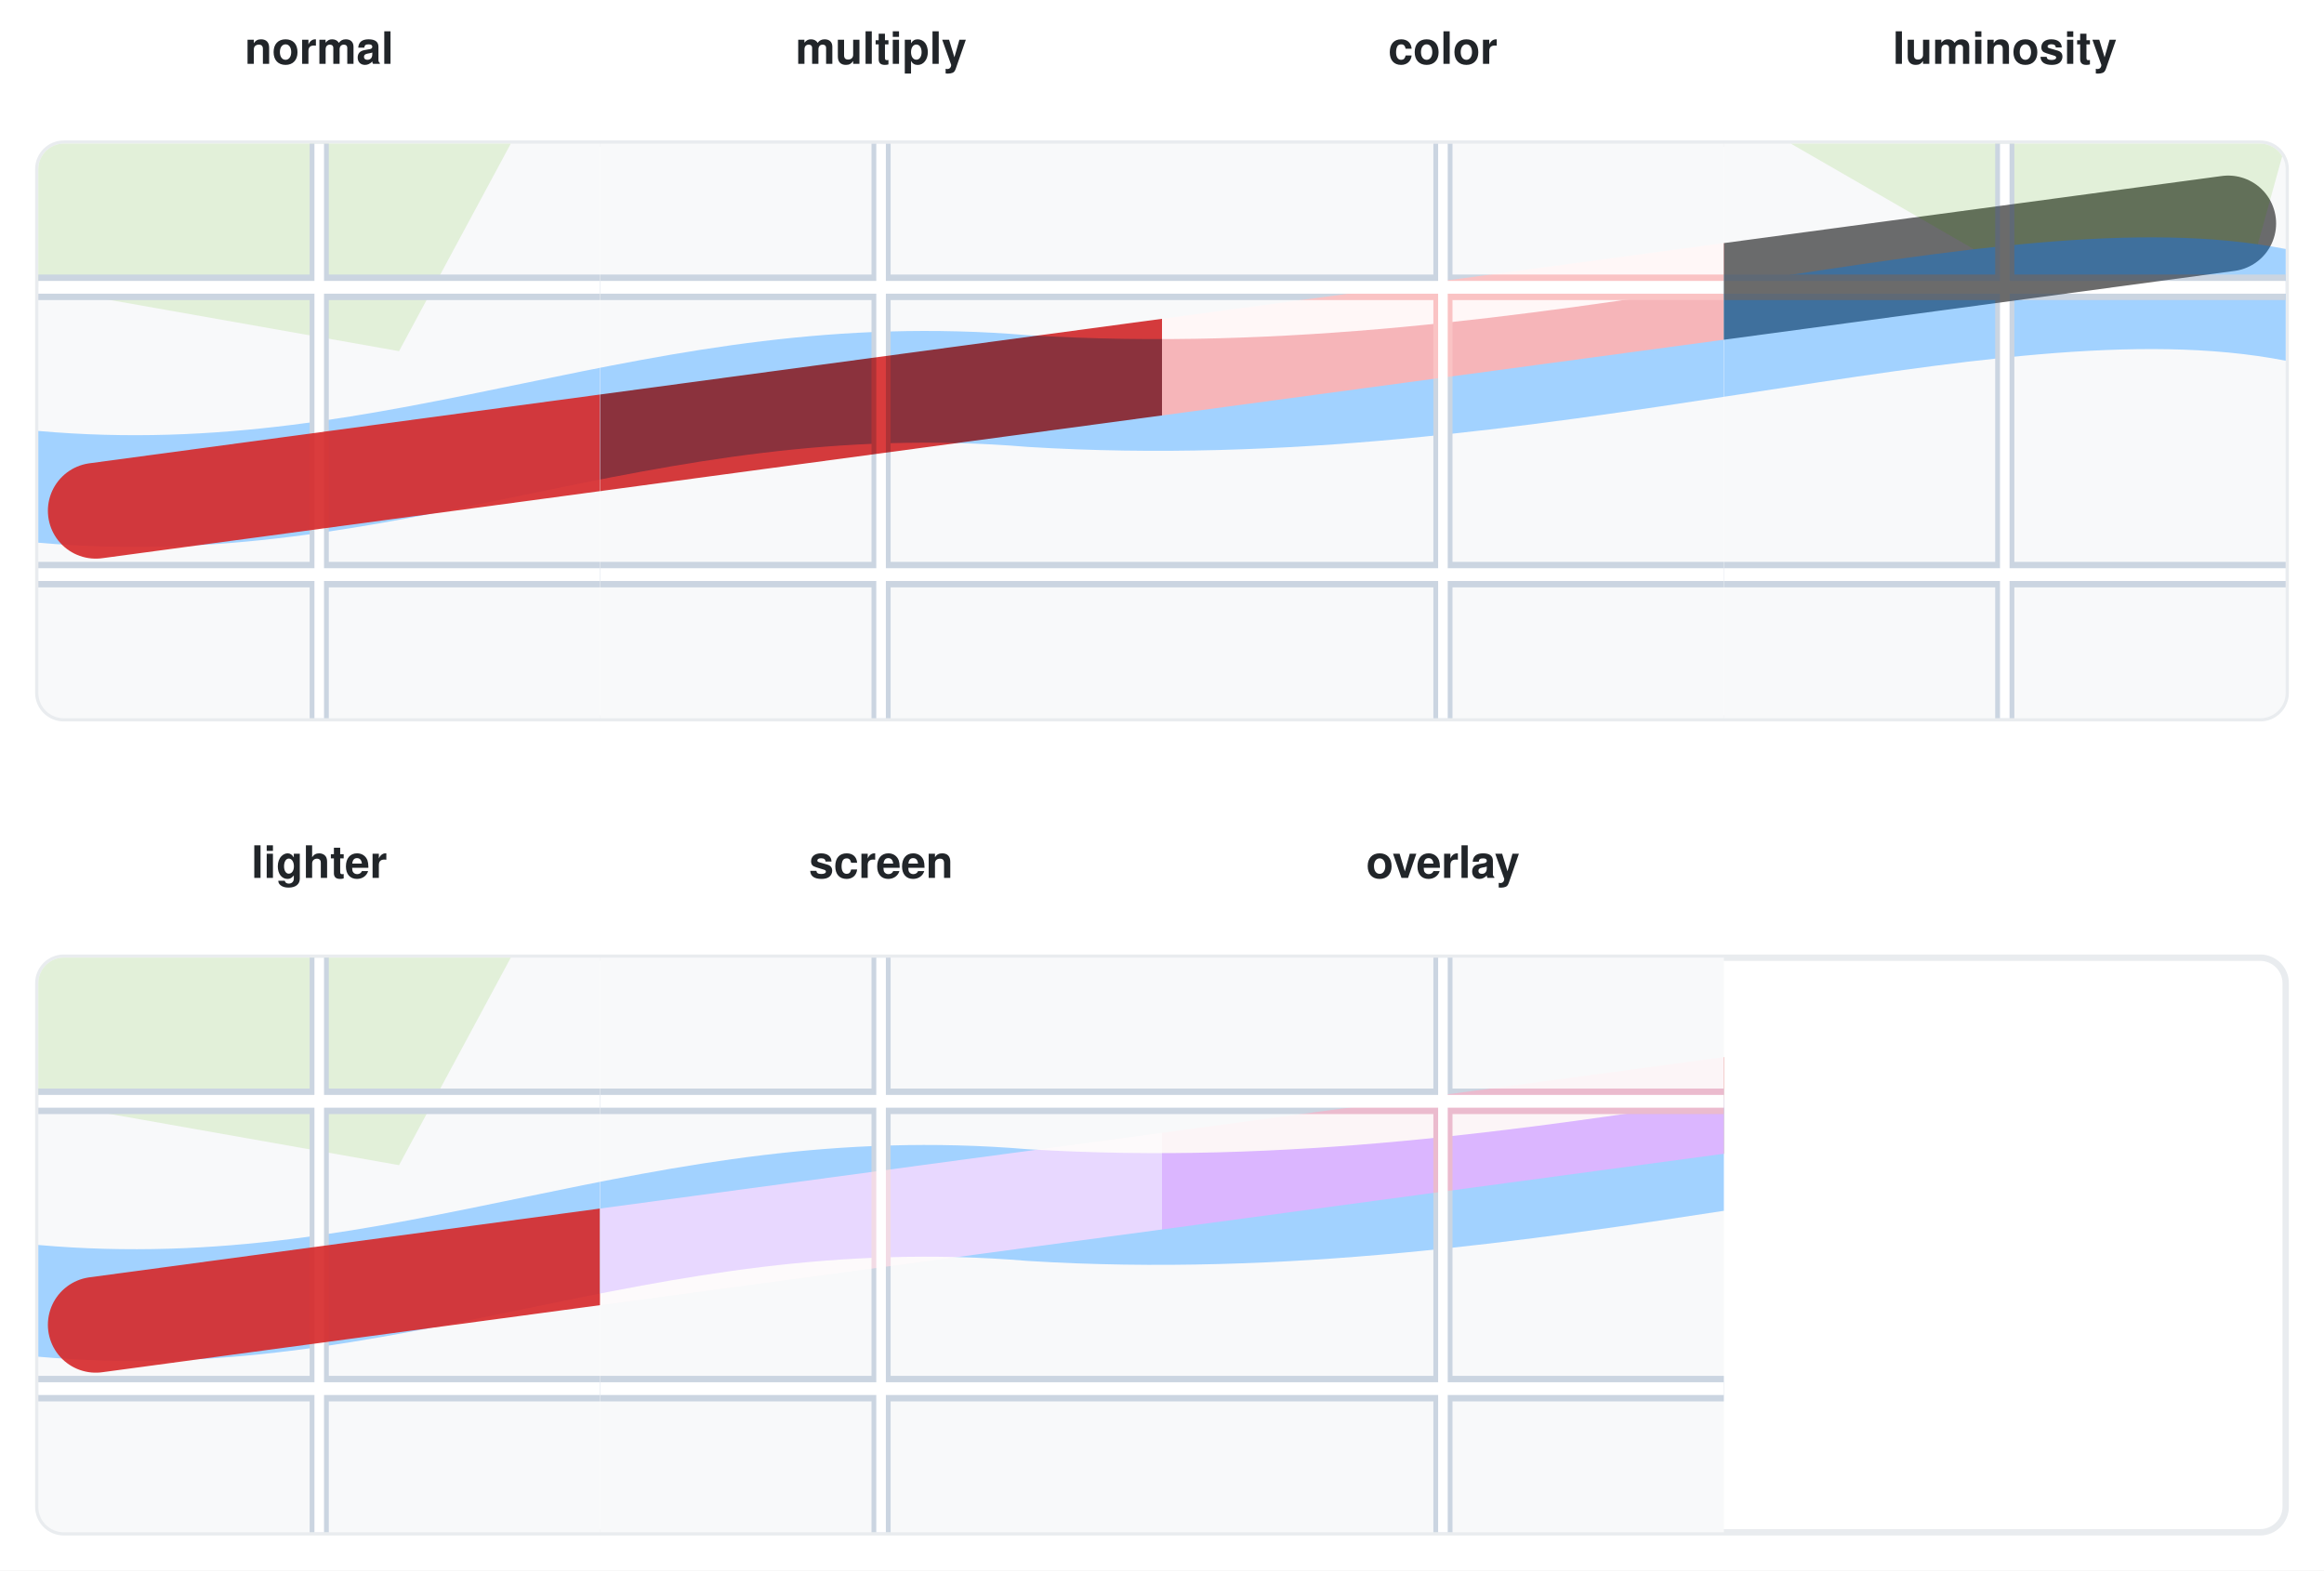
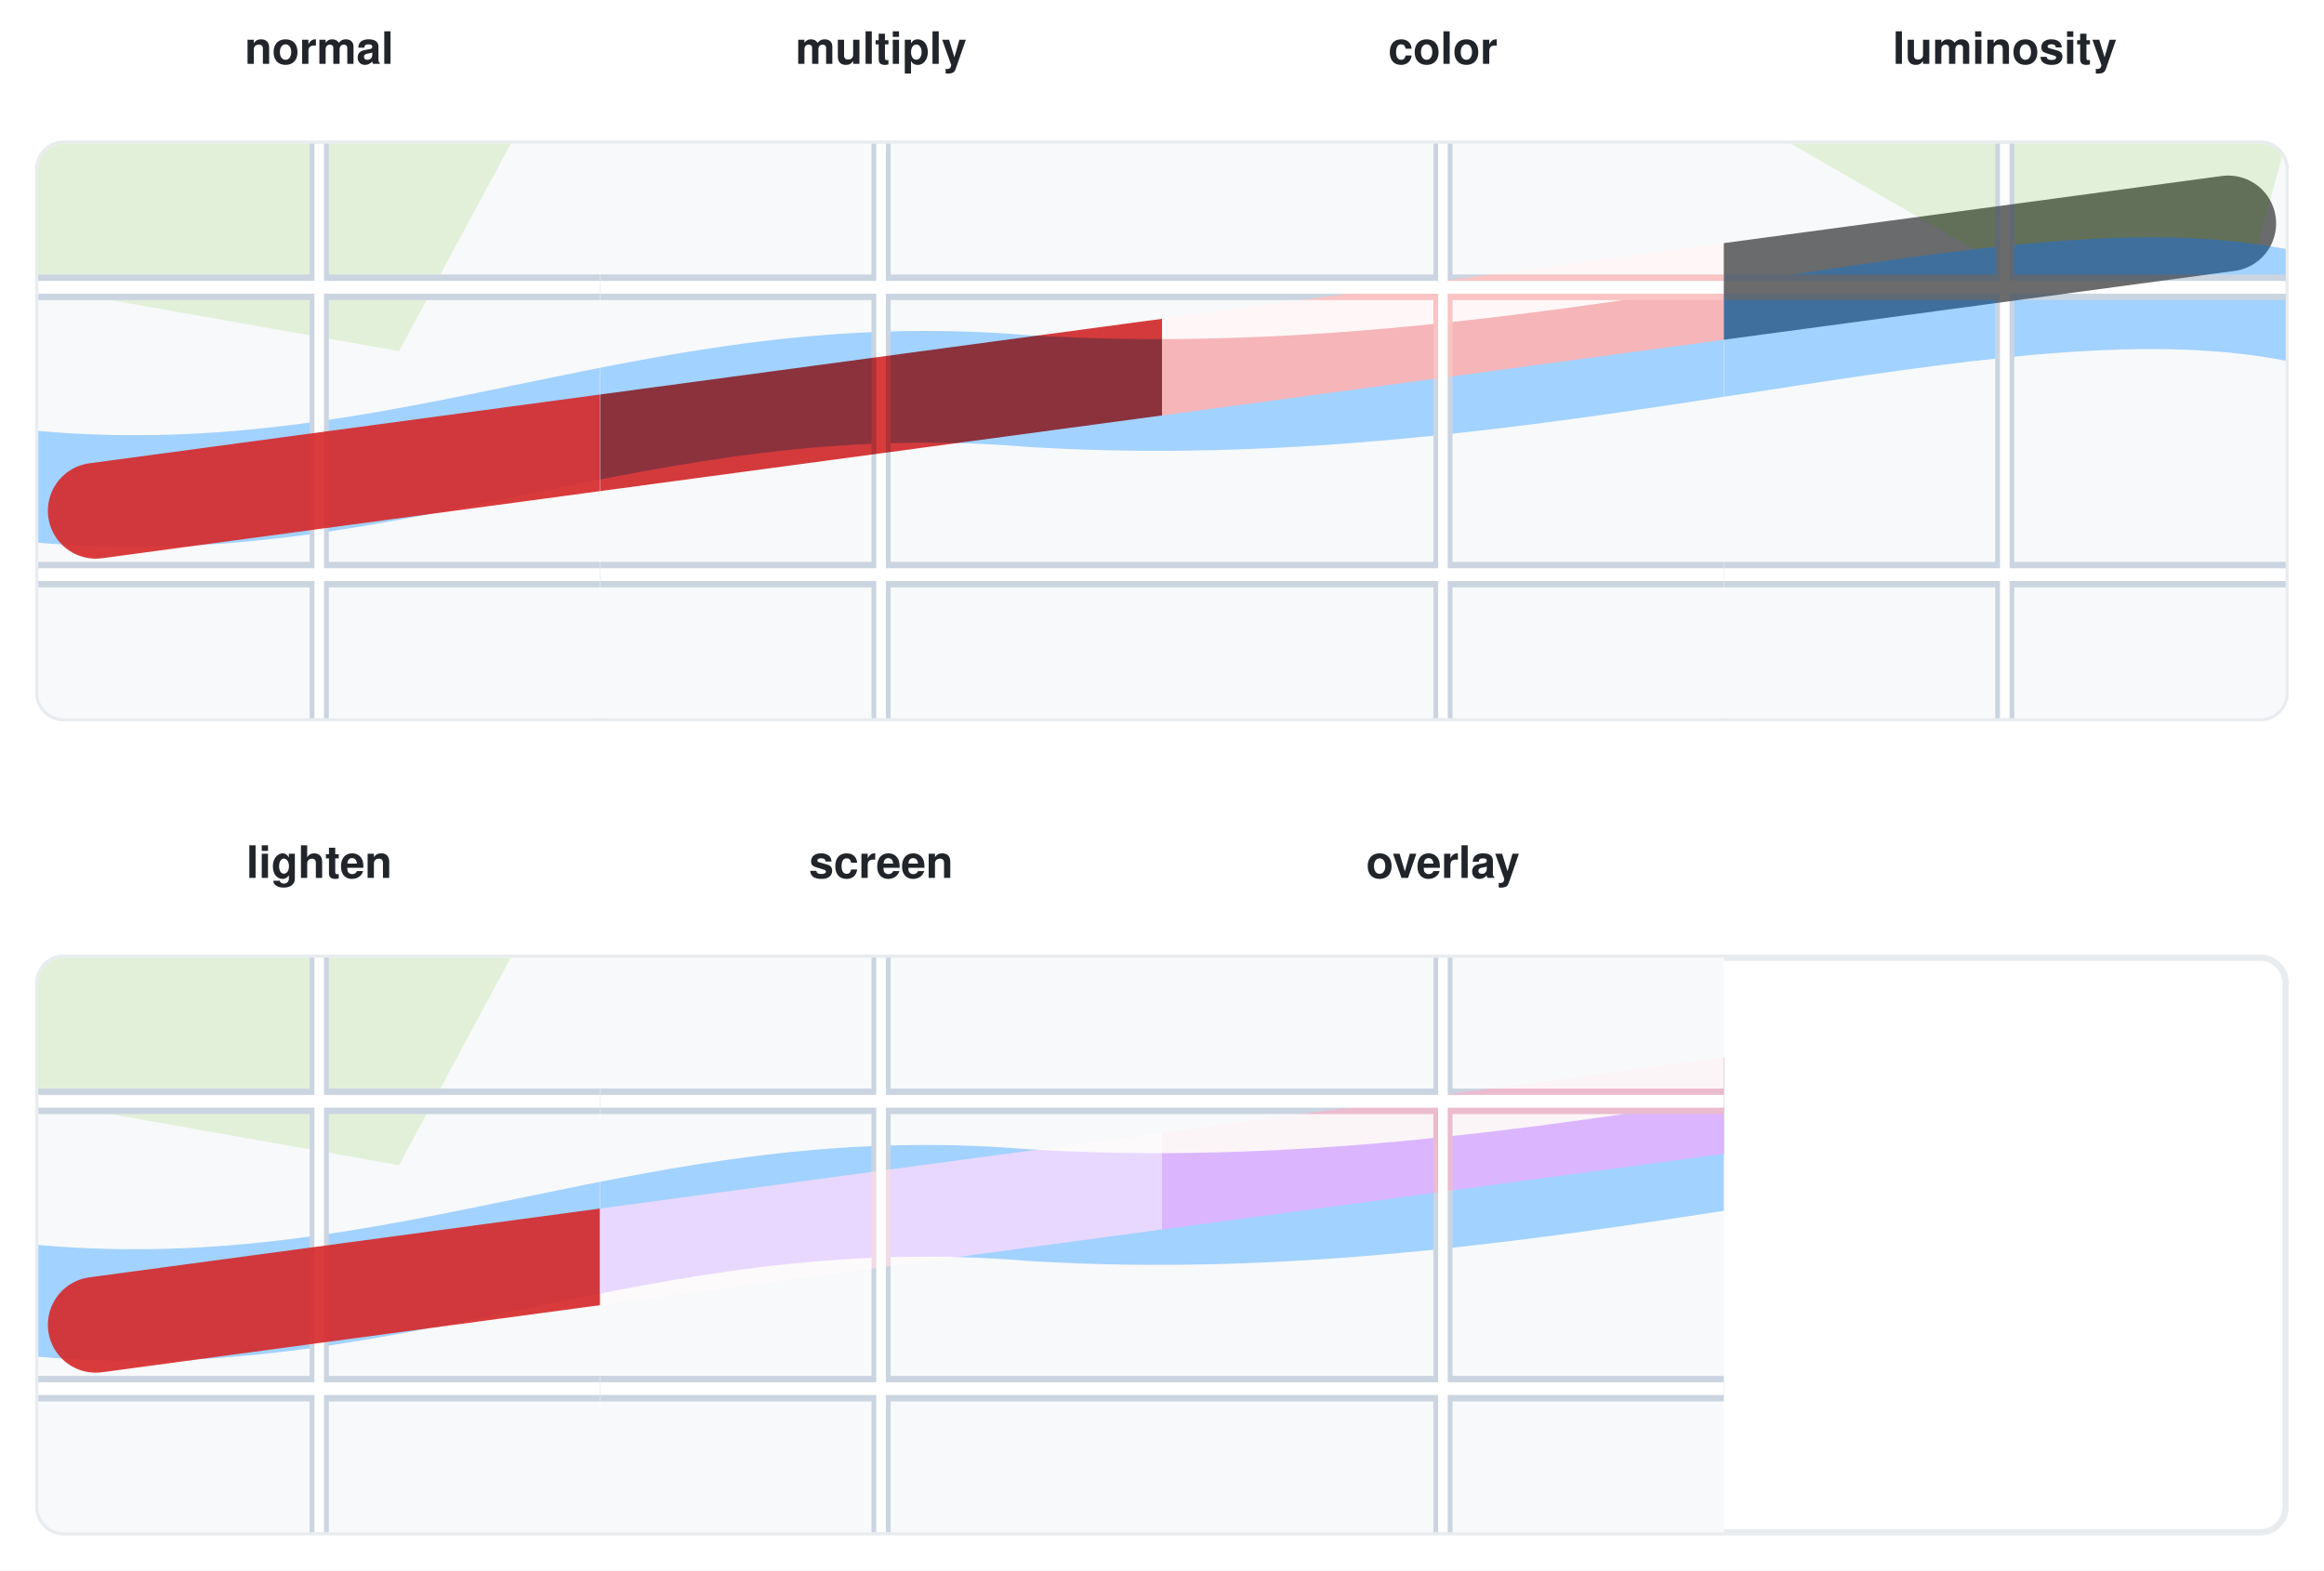
<svg xmlns="http://www.w3.org/2000/svg" viewBox="0 0 728 492" font-size="14" font-weight="600" font-family="-apple-system, BlinkMacSystemFont, Helvetica, Arial, sans-serif">
  <defs>
    <clipPath id="clip-1">
      <rect x="12" y="45" width="176" height="180" />
    </clipPath>
    <clipPath id="clip-2">
      <rect x="188" y="45" width="176" height="180" />
    </clipPath>
    <clipPath id="clip-3">
      <rect x="364" y="45" width="176" height="180" />
    </clipPath>
    <clipPath id="clip-4">
      <rect x="540" y="45" width="176" height="180" />
    </clipPath>
    <clipPath id="clip-5">
      <rect x="12" y="300" width="176" height="180" />
    </clipPath>
    <clipPath id="clip-6">
      <rect x="188" y="300" width="176" height="180" />
    </clipPath>
    <clipPath id="clip-7">
      <rect x="364" y="300" width="176" height="180" />
    </clipPath>
    <clipPath id="clip-strip">
      <rect x="12" y="45" width="704" height="180" rx="8" />
    </clipPath>
    <g id="basemap" clip-path="url(#clip-strip)">
      <rect x="12" y="45" width="704" height="180" fill="#f8f9fa" />
      <path d="M 12,45 L 160,45 L 125,110 L 12,90 Z" fill="#e2f0d9" />
      <path d="M 561,45 L 716,45 L 698,110 L 639,90 Z" fill="#e2f0d9" />
      <path d="M 12,135 C 125,145 202,95 322,105 C 484,115 624,60 716,78 L 716,113 C 624,95 484,150 322,140 C 202,130 125,180 12,170 Z" fill="#a2d2ff" />
      <line x1="12" y1="90" x2="716" y2="90" stroke="#cbd5e1" stroke-width="8" />
      <line x1="12" y1="180" x2="716" y2="180" stroke="#cbd5e1" stroke-width="8" />
      <line x1="100" y1="45" x2="100" y2="225" stroke="#cbd5e1" stroke-width="6" />
      <line x1="276" y1="45" x2="276" y2="225" stroke="#cbd5e1" stroke-width="6" />
      <line x1="452" y1="45" x2="452" y2="225" stroke="#cbd5e1" stroke-width="6" />
      <line x1="628" y1="45" x2="628" y2="225" stroke="#cbd5e1" stroke-width="6" />
      <line x1="12" y1="90" x2="716" y2="90" stroke="#ffffff" stroke-width="4" />
      <line x1="12" y1="180" x2="716" y2="180" stroke="#ffffff" stroke-width="4" />
      <line x1="100" y1="45" x2="100" y2="225" stroke="#ffffff" stroke-width="3" />
      <line x1="276" y1="45" x2="276" y2="225" stroke="#ffffff" stroke-width="3" />
      <line x1="452" y1="45" x2="452" y2="225" stroke="#ffffff" stroke-width="3" />
      <line x1="628" y1="45" x2="628" y2="225" stroke="#ffffff" stroke-width="3" />
    </g>
  </defs>
  <rect x="0" y="0" width="728" height="492" fill="#ffffff" />
  <rect x="12" y="45" width="704" height="180" fill="none" stroke="#e9ecef" stroke-width="2" rx="8" />
  <rect x="12" y="300" width="704" height="180" fill="none" stroke="#e9ecef" stroke-width="2" rx="8" />
  <g style="isolation: isolate;">
    <g clip-path="url(#clip-1)">
      <use href="#basemap" />
      <line x1="30" y1="160" x2="698" y2="70" stroke="#d62728" stroke-width="30" stroke-linecap="round" stroke-opacity="0.9" style="mix-blend-mode: normal;" />
    </g>
    <g clip-path="url(#clip-2)">
      <use href="#basemap" />
      <line x1="30" y1="160" x2="698" y2="70" stroke="#d62728" stroke-width="30" stroke-linecap="round" stroke-opacity="0.9" style="mix-blend-mode: multiply;" />
    </g>
    <g clip-path="url(#clip-3)">
      <use href="#basemap" />
      <line x1="30" y1="160" x2="698" y2="70" stroke="#d62728" stroke-width="30" stroke-linecap="round" stroke-opacity="0.9" style="mix-blend-mode: color;" />
    </g>
    <g clip-path="url(#clip-4)">
      <use href="#basemap" />
      <line x1="30" y1="160" x2="698" y2="70" stroke="#d62728" stroke-width="30" stroke-linecap="round" stroke-opacity="0.9" style="mix-blend-mode: luminosity;" />
    </g>
    <g clip-path="url(#clip-5)">
      <use href="#basemap" y="255" />
-       <line x1="30" y1="415" x2="698" y2="325" stroke="#d62728" stroke-width="30" stroke-linecap="round" stroke-opacity="0.9" style="mix-blend-mode: plus-lighter;" />
+       <line x1="30" y1="415" x2="698" y2="325" stroke="#d62728" stroke-width="30" stroke-linecap="round" stroke-opacity="0.9" style="mix-blend-mode: plus-lighten;" />
    </g>
    <g clip-path="url(#clip-6)">
      <use href="#basemap" y="255" />
      <line x1="30" y1="415" x2="698" y2="325" stroke="#d62728" stroke-width="30" stroke-linecap="round" stroke-opacity="0.9" style="mix-blend-mode: screen;" />
    </g>
    <g clip-path="url(#clip-7)">
      <use href="#basemap" y="255" />
      <line x1="30" y1="415" x2="698" y2="325" stroke="#d62728" stroke-width="30" stroke-linecap="round" stroke-opacity="0.9" style="mix-blend-mode: overlay;" />
    </g>
  </g>
  <text x="100" y="20" text-anchor="middle" fill="#212529" font-size="14">normal</text>
  <text x="276" y="20" text-anchor="middle" fill="#212529" font-size="14">multiply</text>
  <text x="452" y="20" text-anchor="middle" fill="#212529" font-size="14">color</text>
  <text x="628" y="20" text-anchor="middle" fill="#212529" font-size="14">luminosity</text>
-   <text x="100" y="275" text-anchor="middle" fill="#212529" font-size="14">lighter</text>
+   <text x="100" y="275" text-anchor="middle" fill="#212529" font-size="14">lighten</text>
  <text x="276" y="275" text-anchor="middle" fill="#212529" font-size="14">screen</text>
  <text x="452" y="275" text-anchor="middle" fill="#212529" font-size="14">overlay</text>
</svg>
